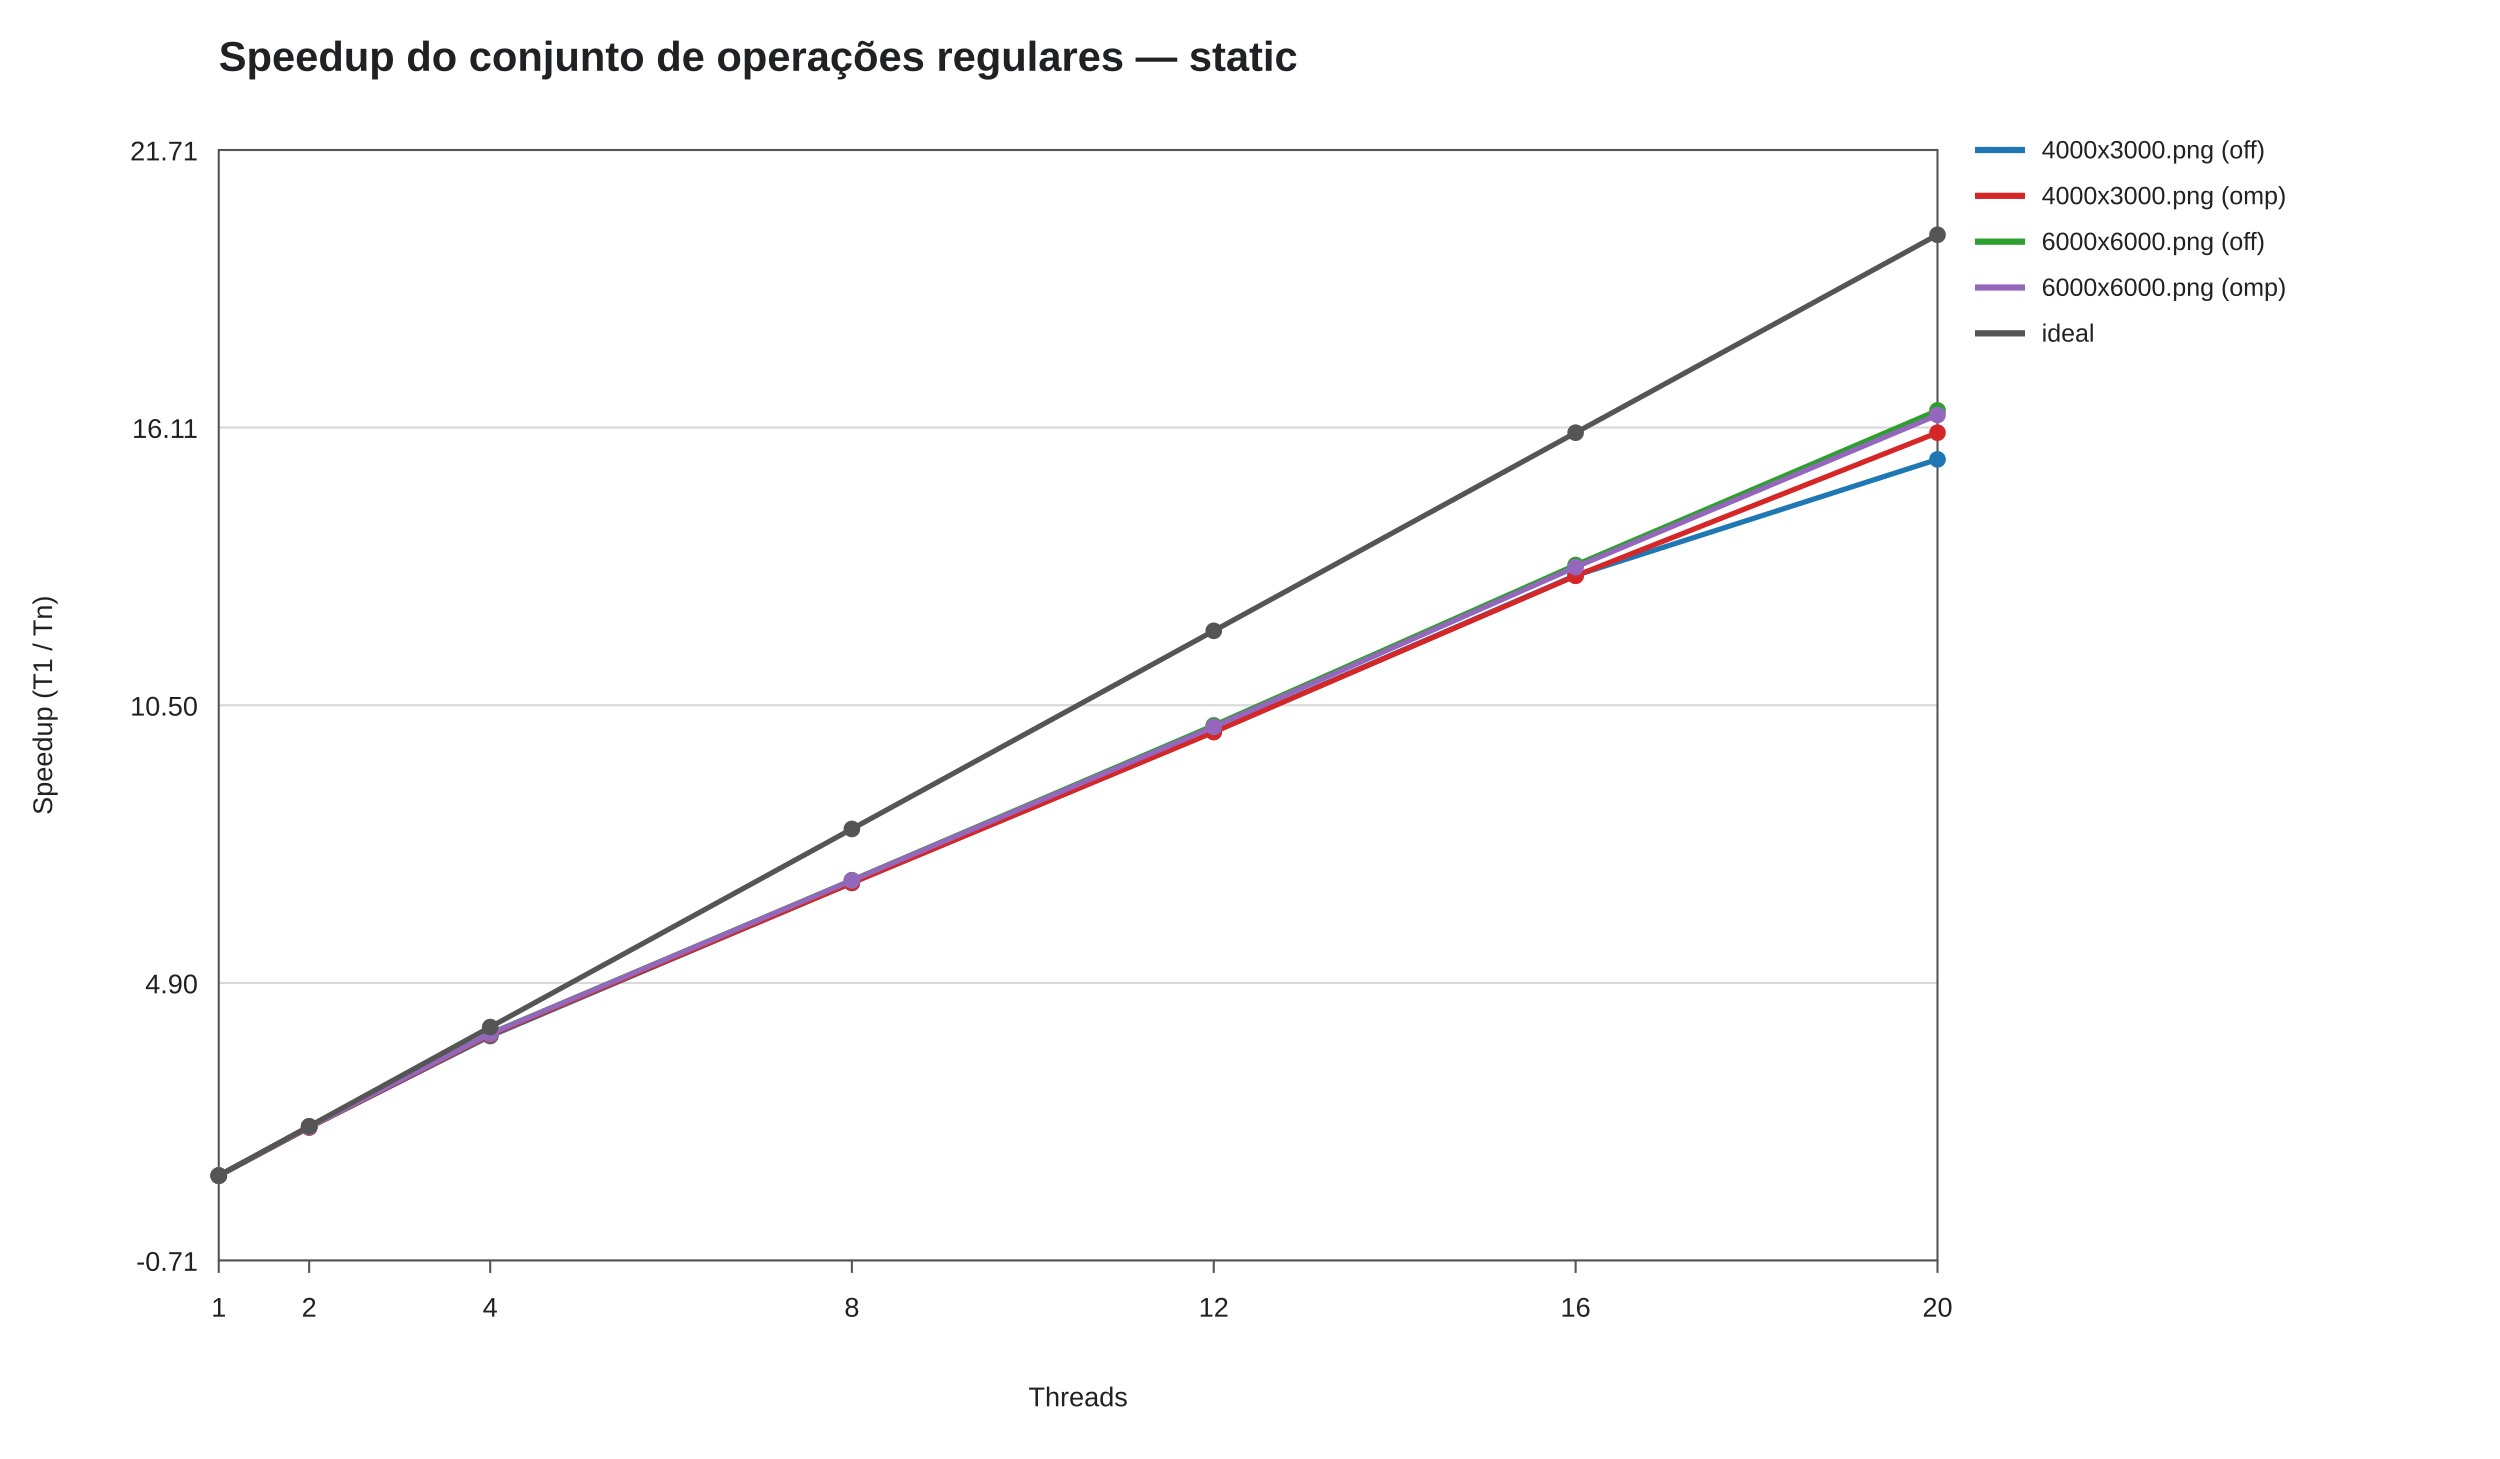
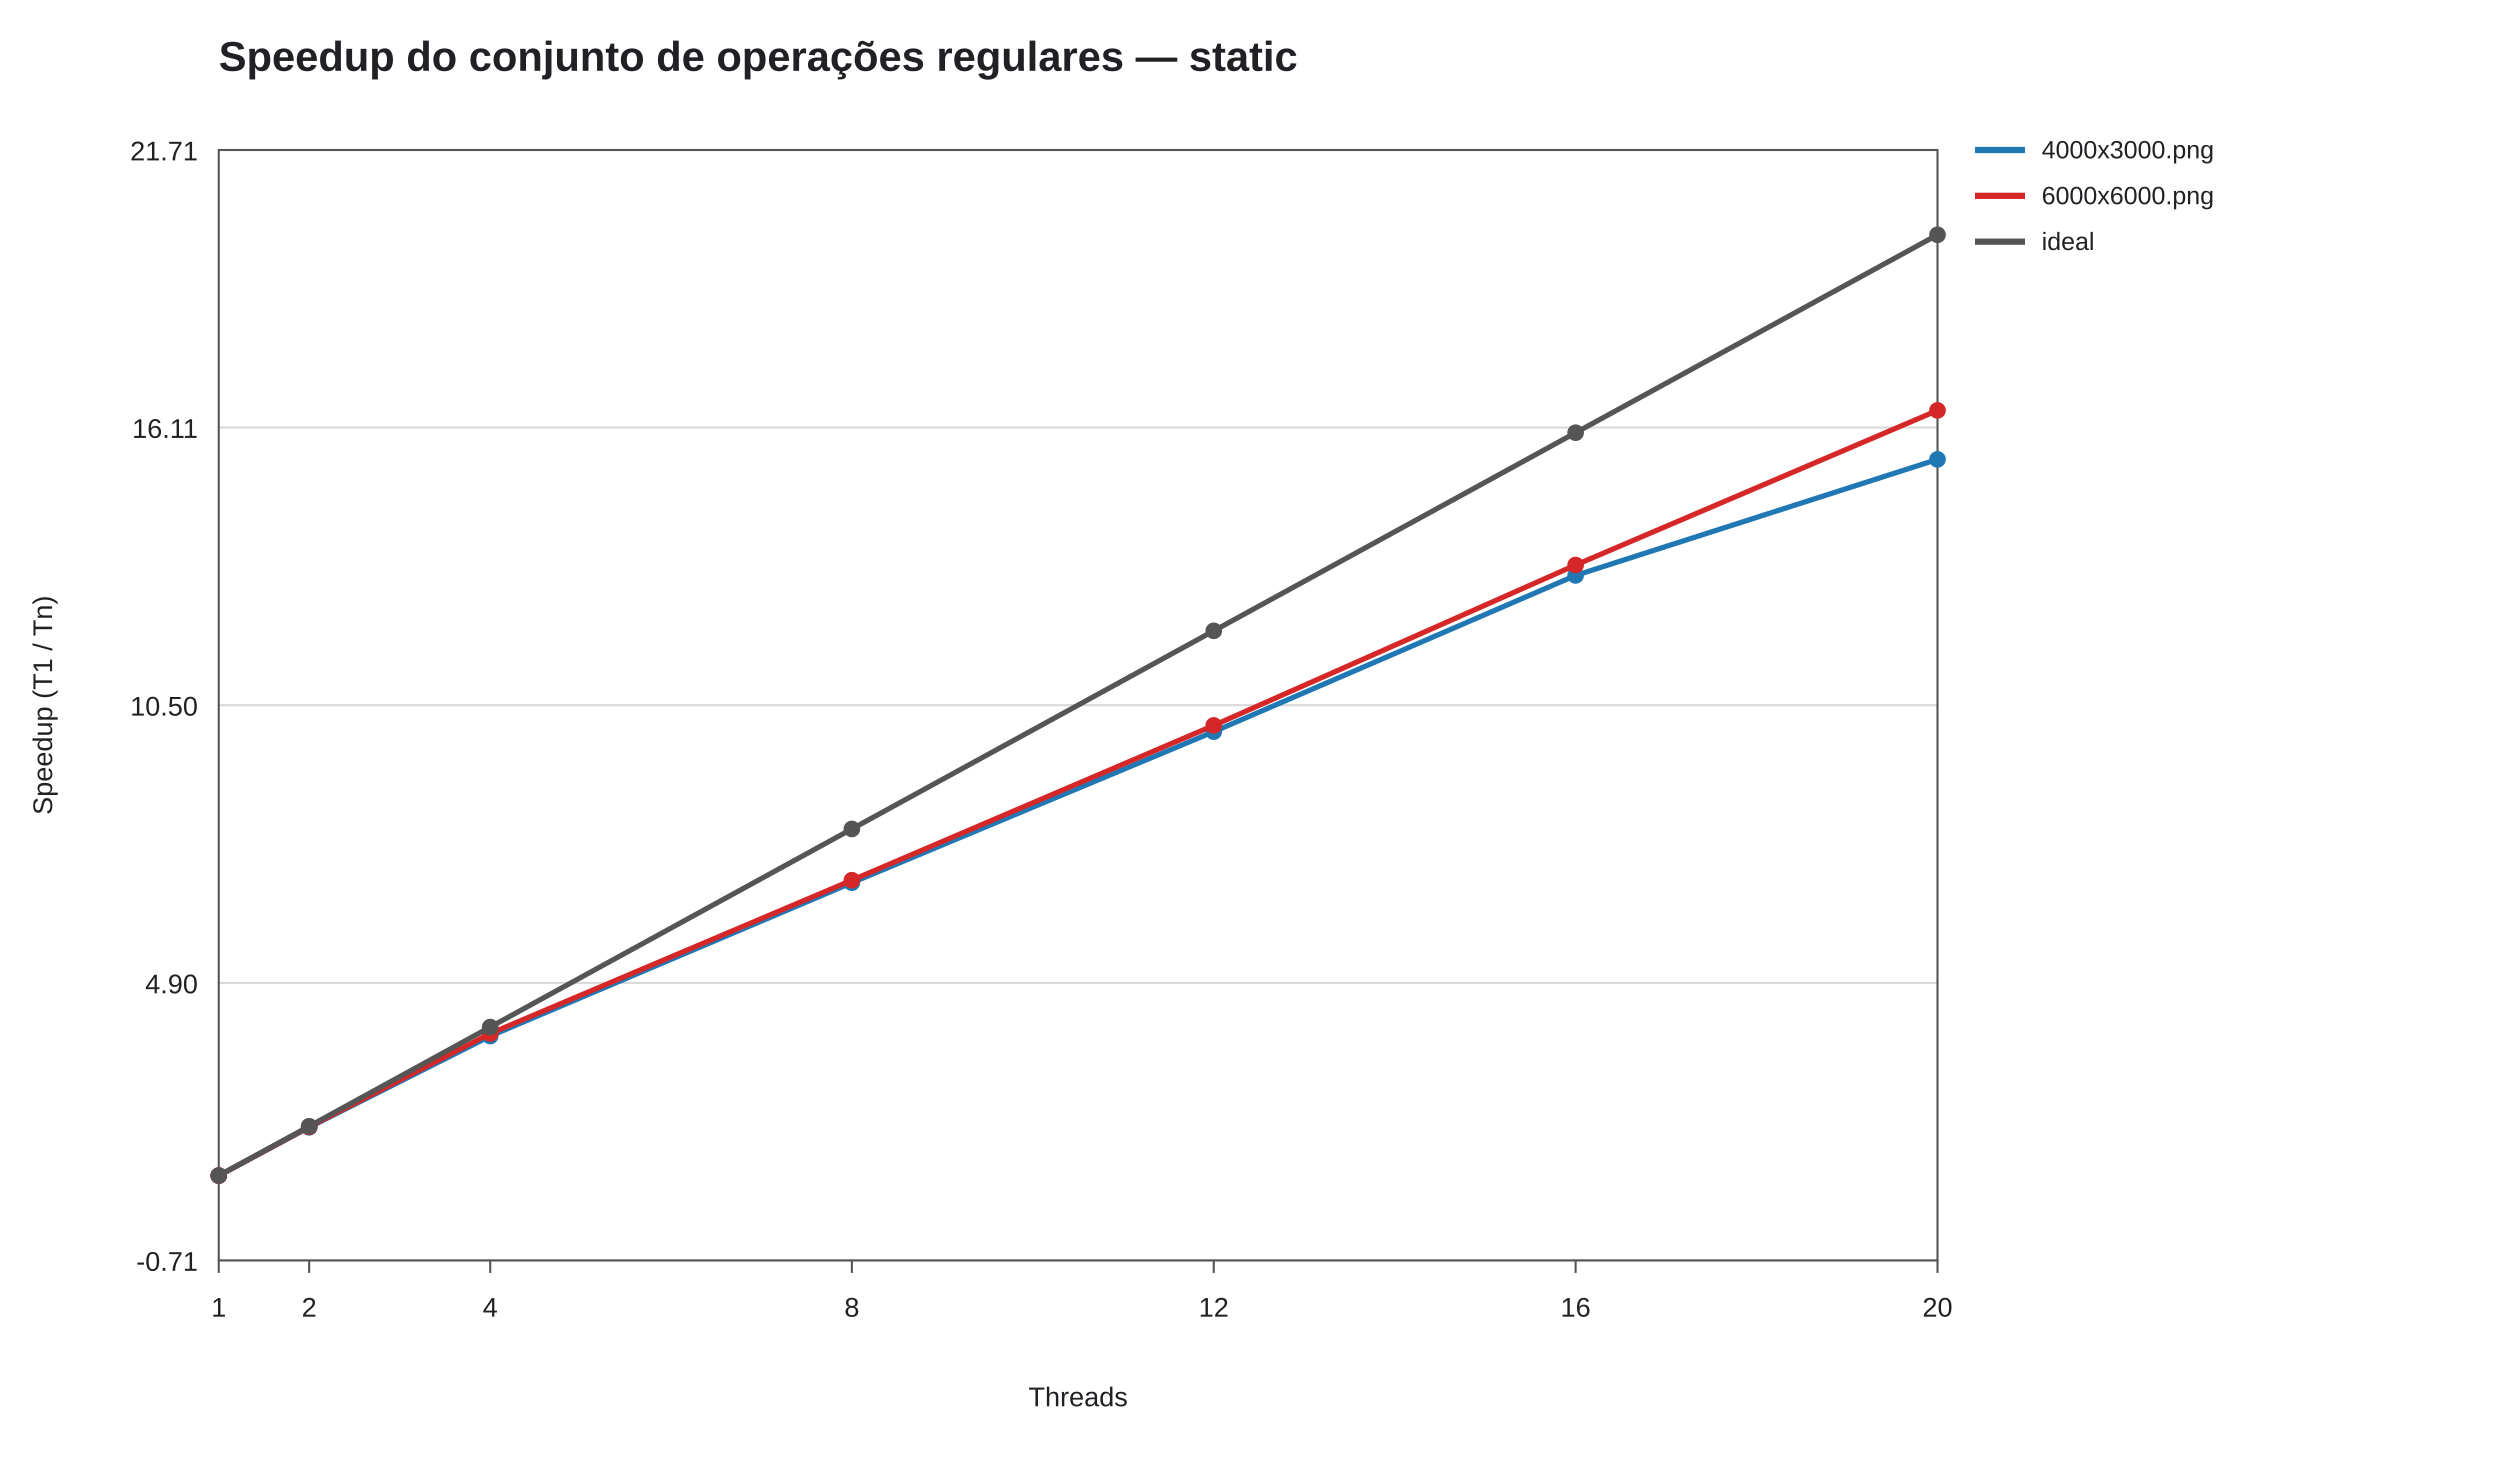
<svg xmlns="http://www.w3.org/2000/svg" width="1200" height="700" viewBox="0 0 1200 700" role="img" aria-label="Speedup do conjunto de operações regulares — static">
  <style>text{font-family:Arial,sans-serif;fill:#202124}.axis{font-size:13px}.small{font-size:12px}.title{font-size:20px;font-weight:700}.legend{font-size:12px}.grid{stroke:#d9d9d9;stroke-width:1}.frame{fill:none;stroke:#555;stroke-width:1}.note{font-size:11px;fill:#555}</style>
  <text class="title" x="105" y="34">Speedup do conjunto de operações regulares — static</text>
  <line class="grid" x1="105" x2="930" y1="605.0" y2="605.0" />
  <text class="axis" text-anchor="end" x="95" y="610.0">-0.71</text>
  <line class="grid" x1="105" x2="930" y1="471.8" y2="471.8" />
  <text class="axis" text-anchor="end" x="95" y="476.8">4.90</text>
  <line class="grid" x1="105" x2="930" y1="338.5" y2="338.5" />
  <text class="axis" text-anchor="end" x="95" y="343.5">10.50</text>
  <line class="grid" x1="105" x2="930" y1="205.2" y2="205.2" />
  <text class="axis" text-anchor="end" x="95" y="210.2">16.11</text>
  <line class="grid" x1="105" x2="930" y1="72.0" y2="72.0" />
  <text class="axis" text-anchor="end" x="95" y="77.0">21.71</text>
  <rect class="frame" x="105" y="72" width="825" height="533" />
  <line class="frame" x1="105.0" x2="105.0" y1="605" y2="611" />
  <text class="axis" text-anchor="middle" x="105.0" y="632">1</text>
  <line class="frame" x1="148.4" x2="148.4" y1="605" y2="611" />
  <text class="axis" text-anchor="middle" x="148.4" y="632">2</text>
  <line class="frame" x1="235.3" x2="235.3" y1="605" y2="611" />
  <text class="axis" text-anchor="middle" x="235.3" y="632">4</text>
  <line class="frame" x1="408.9" x2="408.9" y1="605" y2="611" />
  <text class="axis" text-anchor="middle" x="408.9" y="632">8</text>
  <line class="frame" x1="582.6" x2="582.6" y1="605" y2="611" />
  <text class="axis" text-anchor="middle" x="582.6" y="632">12</text>
  <line class="frame" x1="756.3" x2="756.3" y1="605" y2="611" />
  <text class="axis" text-anchor="middle" x="756.3" y="632">16</text>
  <line class="frame" x1="930.0" x2="930.0" y1="605" y2="611" />
  <text class="axis" text-anchor="middle" x="930.0" y="632">20</text>
  <polyline points="105.0,564.3 148.4,541.1 235.3,497.3 408.9,423.7 582.6,351.2 756.3,276.2 930.0,220.5" fill="none" stroke="#1f77b4" stroke-width="2.5" />
  <circle cx="105.0" cy="564.3" r="4" fill="#1f77b4" />
  <circle cx="148.4" cy="541.1" r="4" fill="#1f77b4" />
  <circle cx="235.3" cy="497.3" r="4" fill="#1f77b4" />
  <circle cx="408.9" cy="423.7" r="4" fill="#1f77b4" />
  <circle cx="582.6" cy="351.2" r="4" fill="#1f77b4" />
  <circle cx="756.3" cy="276.2" r="4" fill="#1f77b4" />
  <circle cx="930.0" cy="220.5" r="4" fill="#1f77b4" />
  <line x1="948" x2="972" y1="72" y2="72" stroke="#1f77b4" stroke-width="3" />
-   <text class="legend" x="980" y="76">4000x3000.png (off)</text>
-   <polyline points="105.0,564.3 148.4,541.2 235.3,496.8 408.9,423.8 582.6,351.4 756.3,276.4 930.0,207.7" fill="none" stroke="#d62728" stroke-width="2.5" />
+   <text class="legend" x="980" y="76">4000x3000.png</text>
+   <polyline points="105.0,564.3 148.4,540.9 235.3,496.1 408.9,422.5 582.6,348.2 756.3,271.2 930.0,197.0" fill="none" stroke="#d62728" stroke-width="2.5" />
  <circle cx="105.0" cy="564.3" r="4" fill="#d62728" />
-   <circle cx="148.4" cy="541.2" r="4" fill="#d62728" />
-   <circle cx="235.3" cy="496.8" r="4" fill="#d62728" />
-   <circle cx="408.9" cy="423.8" r="4" fill="#d62728" />
-   <circle cx="582.6" cy="351.4" r="4" fill="#d62728" />
-   <circle cx="756.3" cy="276.4" r="4" fill="#d62728" />
-   <circle cx="930.0" cy="207.7" r="4" fill="#d62728" />
+   <circle cx="148.4" cy="540.9" r="4" fill="#d62728" />
+   <circle cx="235.3" cy="496.1" r="4" fill="#d62728" />
+   <circle cx="408.9" cy="422.5" r="4" fill="#d62728" />
+   <circle cx="582.6" cy="348.2" r="4" fill="#d62728" />
+   <circle cx="756.3" cy="271.2" r="4" fill="#d62728" />
+   <circle cx="930.0" cy="197.0" r="4" fill="#d62728" />
  <line x1="948" x2="972" y1="94" y2="94" stroke="#d62728" stroke-width="3" />
-   <text class="legend" x="980" y="98">4000x3000.png (omp)</text>
-   <polyline points="105.0,564.3 148.4,540.9 235.3,496.1 408.9,422.5 582.6,348.2 756.3,271.2 930.0,197.0" fill="none" stroke="#2ca02c" stroke-width="2.5" />
-   <circle cx="105.0" cy="564.3" r="4" fill="#2ca02c" />
-   <circle cx="148.4" cy="540.9" r="4" fill="#2ca02c" />
-   <circle cx="235.3" cy="496.1" r="4" fill="#2ca02c" />
-   <circle cx="408.9" cy="422.5" r="4" fill="#2ca02c" />
-   <circle cx="582.6" cy="348.2" r="4" fill="#2ca02c" />
-   <circle cx="756.3" cy="271.2" r="4" fill="#2ca02c" />
-   <circle cx="930.0" cy="197.0" r="4" fill="#2ca02c" />
-   <line x1="948" x2="972" y1="116" y2="116" stroke="#2ca02c" stroke-width="3" />
-   <text class="legend" x="980" y="120">6000x6000.png (off)</text>
-   <polyline points="105.0,564.3 148.4,540.9 235.3,496.2 408.9,422.6 582.6,348.9 756.3,272.2 930.0,199.2" fill="none" stroke="#9467bd" stroke-width="2.5" />
-   <circle cx="105.0" cy="564.3" r="4" fill="#9467bd" />
-   <circle cx="148.4" cy="540.9" r="4" fill="#9467bd" />
-   <circle cx="235.3" cy="496.2" r="4" fill="#9467bd" />
-   <circle cx="408.9" cy="422.6" r="4" fill="#9467bd" />
-   <circle cx="582.6" cy="348.9" r="4" fill="#9467bd" />
-   <circle cx="756.3" cy="272.2" r="4" fill="#9467bd" />
-   <circle cx="930.0" cy="199.2" r="4" fill="#9467bd" />
-   <line x1="948" x2="972" y1="138" y2="138" stroke="#9467bd" stroke-width="3" />
-   <text class="legend" x="980" y="142">6000x6000.png (omp)</text>
+   <text class="legend" x="980" y="98">6000x6000.png</text>
  <polyline points="105.0,564.3 148.4,540.6 235.3,493.0 408.9,397.9 582.6,302.8 756.3,207.7 930.0,112.7" fill="none" stroke="#555" stroke-width="2.5" />
  <circle cx="105.0" cy="564.3" r="4" fill="#555" />
  <circle cx="148.4" cy="540.6" r="4" fill="#555" />
  <circle cx="235.3" cy="493.0" r="4" fill="#555" />
  <circle cx="408.9" cy="397.9" r="4" fill="#555" />
  <circle cx="582.6" cy="302.8" r="4" fill="#555" />
  <circle cx="756.3" cy="207.7" r="4" fill="#555" />
  <circle cx="930.0" cy="112.7" r="4" fill="#555" />
-   <line x1="948" x2="972" y1="160" y2="160" stroke="#555" stroke-width="3" />
-   <text class="legend" x="980" y="164">ideal</text>
+   <line x1="948" x2="972" y1="116" y2="116" stroke="#555" stroke-width="3" />
+   <text class="legend" x="980" y="120">ideal</text>
  <text class="axis" text-anchor="middle" x="517.5" y="675">Threads</text>
  <text class="axis" text-anchor="middle" transform="translate(25 338.5) rotate(-90)">Speedup (T1 / Tn)</text>
</svg>
